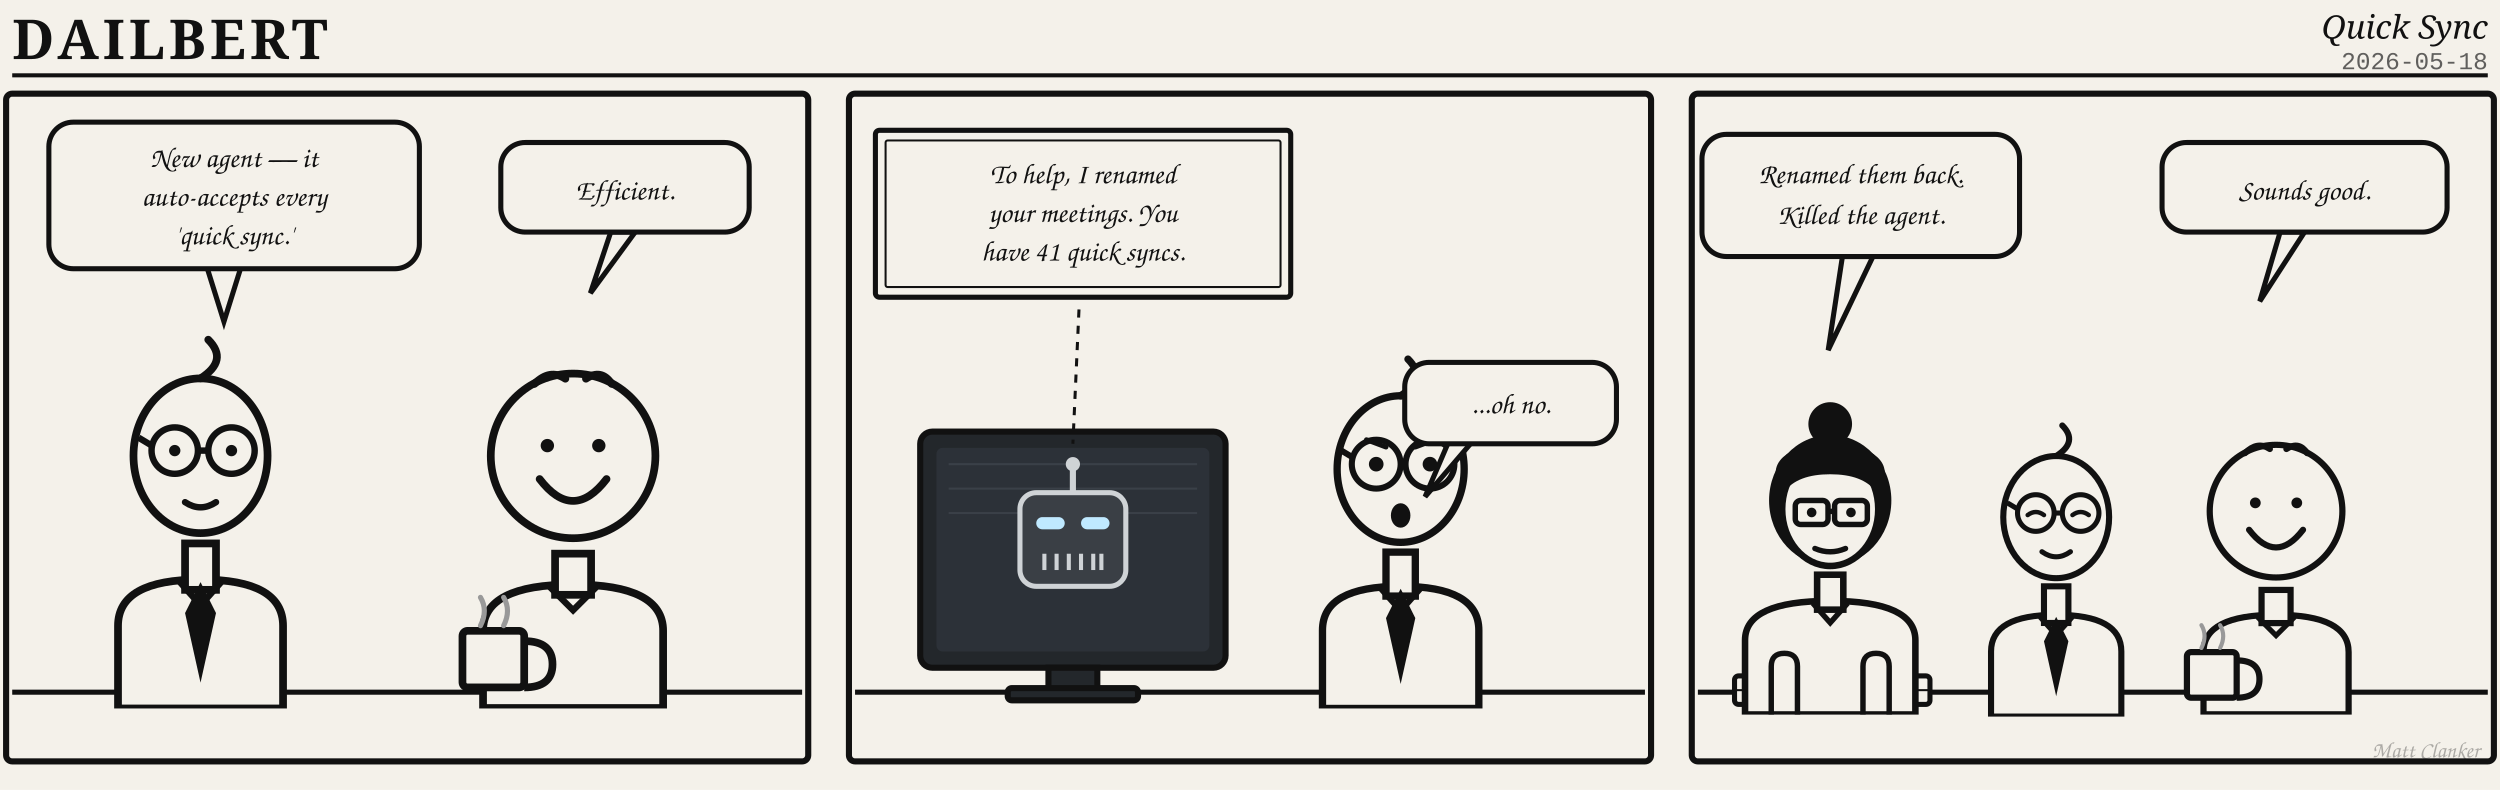
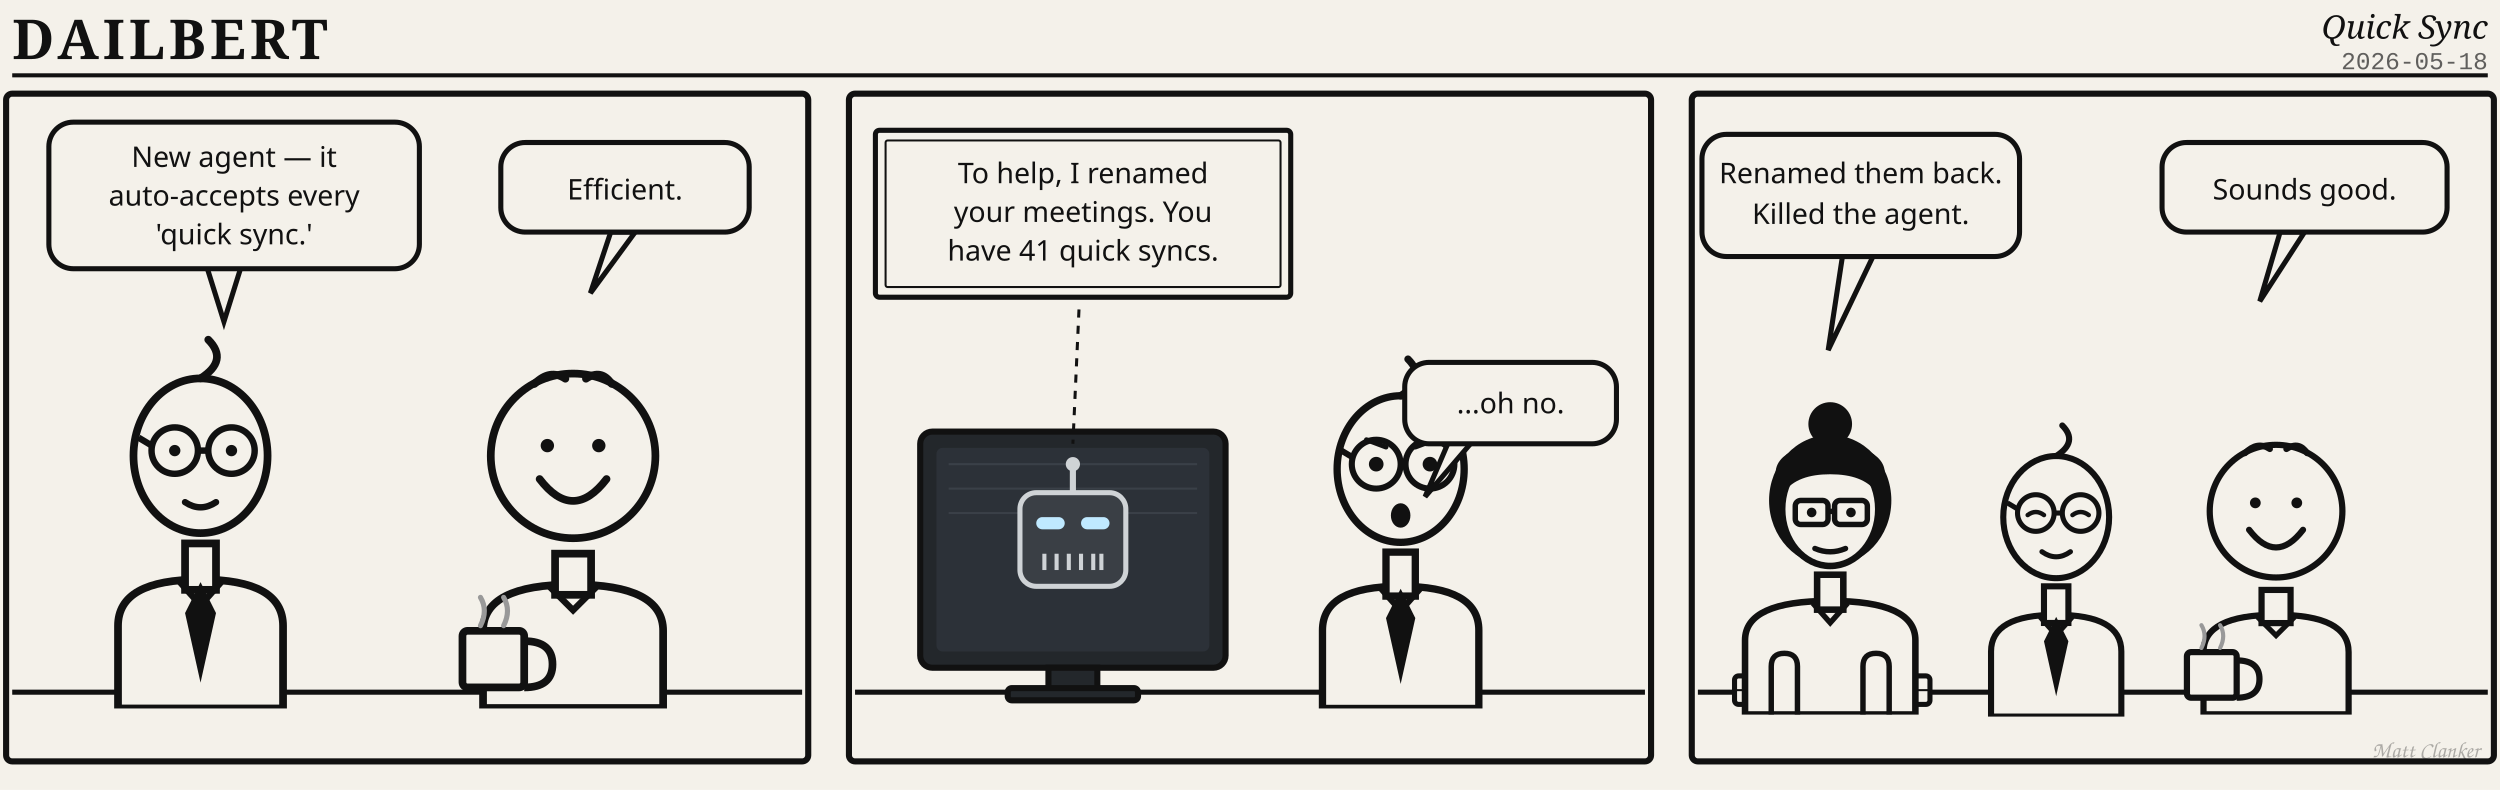
<svg xmlns="http://www.w3.org/2000/svg" viewBox="0 0 1228 388" width="1228" height="388" font-family="Georgia,serif">
  <rect width="1228" height="388" fill="#f4f1ea" />
  <text x="6" y="29" font-family="Georgia,serif" font-weight="bold" font-size="27" letter-spacing="2" fill="#111">DAILBERT</text>
  <text x="1222" y="19" text-anchor="end" font-family="Georgia,serif" font-style="italic" font-size="16" fill="#111">Quick Sync</text>
  <text x="1222" y="34" text-anchor="end" font-family="'Courier New',monospace" font-size="12" fill="#111" opacity="0.65">2026-05-18</text>
  <line x1="6" y1="37" x2="1222" y2="37" stroke="#111" stroke-width="2" />
  <g transform="translate(0,40)">
    <defs>
      <symbol id="dailbert" viewBox="0 0 100 150">
        <path d="M18 150 L18 118 Q18 100 50 100 Q82 100 82 118 L82 150 Z" fill="#f4f1ea" stroke="#111" stroke-width="3" />
        <rect x="44" y="86" width="12" height="18" fill="#f4f1ea" stroke="#111" stroke-width="3" />
        <path d="M42 101 L50 110 L58 101" fill="none" stroke="#111" stroke-width="2.5" />
        <path d="M50 101 L44 113 L50 140 L56 113 Z" fill="#111" />
        <ellipse cx="50" cy="52" rx="26" ry="30" fill="#f4f1ea" stroke="#111" stroke-width="3" />
        <path d="M50 22 q11 -7 3 -15" fill="none" stroke="#111" stroke-width="3" stroke-linecap="round" />
        <circle cx="40" cy="50" r="9" fill="#f4f1ea" stroke="#111" stroke-width="2.5" />
        <circle cx="62" cy="50" r="9" fill="#f4f1ea" stroke="#111" stroke-width="2.5" />
        <line x1="49" y1="50" x2="53" y2="50" stroke="#111" stroke-width="2.5" />
        <line x1="31" y1="48" x2="26" y2="45" stroke="#111" stroke-width="2.5" />
        <circle cx="40" cy="50" r="2.2" fill="#111" />
        <circle cx="62" cy="50" r="2.2" fill="#111" />
        <path d="M44 70 q6 4 12 0" fill="none" stroke="#111" stroke-width="2.5" stroke-linecap="round" />
      </symbol>
      <symbol id="dailbert2" viewBox="0 0 100 150">
        <path d="M18 150 L18 118 Q18 100 50 100 Q82 100 82 118 L82 150 Z" fill="#f4f1ea" stroke="#111" stroke-width="3" />
        <rect x="44" y="86" width="12" height="18" fill="#f4f1ea" stroke="#111" stroke-width="3" />
        <path d="M42 101 L50 110 L58 101" fill="none" stroke="#111" stroke-width="2.5" />
        <path d="M50 101 L44 113 L50 140 L56 113 Z" fill="#111" />
        <ellipse cx="50" cy="52" rx="26" ry="30" fill="#f4f1ea" stroke="#111" stroke-width="3" />
        <path d="M50 22 q11 -7 3 -15" fill="none" stroke="#111" stroke-width="3" stroke-linecap="round" />
        <circle cx="40" cy="50" r="10" fill="#f4f1ea" stroke="#111" stroke-width="2.5" />
        <circle cx="62" cy="50" r="10" fill="#f4f1ea" stroke="#111" stroke-width="2.5" />
        <line x1="50" y1="50" x2="52" y2="50" stroke="#111" stroke-width="2.5" />
        <line x1="30" y1="47" x2="25" y2="44" stroke="#111" stroke-width="2.5" />
        <circle cx="40" cy="50" r="3" fill="#111" />
        <circle cx="62" cy="50" r="3" fill="#111" />
        <path d="M36 40 l8 3 M64 40 l-8 3" fill="none" stroke="#111" stroke-width="2" stroke-linecap="round" />
        <ellipse cx="50" cy="71" rx="4" ry="5" fill="#111" />
      </symbol>
      <symbol id="dailbert3" viewBox="0 0 100 150">
        <path d="M18 150 L18 118 Q18 100 50 100 Q82 100 82 118 L82 150 Z" fill="#f4f1ea" stroke="#111" stroke-width="3" />
        <rect x="44" y="86" width="12" height="18" fill="#f4f1ea" stroke="#111" stroke-width="3" />
        <path d="M42 101 L50 110 L58 101" fill="none" stroke="#111" stroke-width="2.5" />
        <path d="M50 101 L44 113 L50 140 L56 113 Z" fill="#111" />
        <ellipse cx="50" cy="52" rx="26" ry="30" fill="#f4f1ea" stroke="#111" stroke-width="3" />
        <path d="M50 22 q11 -7 3 -15" fill="none" stroke="#111" stroke-width="3" stroke-linecap="round" />
        <circle cx="40" cy="50" r="9" fill="#f4f1ea" stroke="#111" stroke-width="2.5" />
        <circle cx="62" cy="50" r="9" fill="#f4f1ea" stroke="#111" stroke-width="2.5" />
        <line x1="49" y1="50" x2="53" y2="50" stroke="#111" stroke-width="2.5" />
        <line x1="31" y1="48" x2="26" y2="45" stroke="#111" stroke-width="2.5" />
        <path d="M36 51 q4 -3 8 0 M58 51 q4 -3 8 0" fill="none" stroke="#111" stroke-width="2.2" stroke-linecap="round" />
        <path d="M43 69 q7 5 14 0" fill="none" stroke="#111" stroke-width="2.5" stroke-linecap="round" />
      </symbol>
      <symbol id="doug" viewBox="0 0 110 150">
        <path d="M20 150 L20 120 Q20 102 55 102 Q90 102 90 120 L90 150 Z" fill="#f4f1ea" stroke="#111" stroke-width="3" />
        <rect x="48" y="90" width="14" height="16" fill="#f4f1ea" stroke="#111" stroke-width="3" />
        <path d="M46 103 L55 112 L64 103" fill="none" stroke="#111" stroke-width="2.5" />
        <circle cx="55" cy="52" r="32" fill="#f4f1ea" stroke="#111" stroke-width="3" />
        <path d="M40 24 q6 -6 12 -2 M60 22 q6 -4 10 2" fill="none" stroke="#111" stroke-width="3" stroke-linecap="round" />
        <circle cx="45" cy="48" r="2.6" fill="#111" />
        <circle cx="65" cy="48" r="2.6" fill="#111" />
        <path d="M42 61 q13 17 26 0" fill="none" stroke="#111" stroke-width="3" stroke-linecap="round" />
        <rect x="12" y="120" width="24" height="22" rx="2" fill="#f4f1ea" stroke="#111" stroke-width="3" />
        <path d="M36 124 q11 0 11 9 q0 9 -11 9" fill="none" stroke="#111" stroke-width="3" />
        <path d="M19 118 q3 -6 0 -11 M28 118 q3 -6 0 -11" fill="none" stroke="#999" stroke-width="2" stroke-linecap="round" />
      </symbol>
      <symbol id="priya" viewBox="0 0 110 150">
        <path d="M16 150 L16 116 Q16 98 55 98 Q94 98 94 116 L94 150 Z" fill="#f4f1ea" stroke="#111" stroke-width="3" />
        <path d="M28 150 L28 128 Q28 122 34 122 Q40 122 40 128 L40 150" fill="none" stroke="#111" stroke-width="2.5" />
        <path d="M70 150 L70 128 Q70 122 76 122 Q82 122 82 128 L82 150" fill="none" stroke="#111" stroke-width="2.5" />
        <rect x="49" y="86" width="12" height="16" fill="#f4f1ea" stroke="#111" stroke-width="3" />
        <path d="M47 99 L55 108 L63 99" fill="none" stroke="#111" stroke-width="2.5" />
        <ellipse cx="55" cy="52" rx="28" ry="30" fill="#111" />
        <circle cx="55" cy="17" r="10" fill="#111" />
        <ellipse cx="55" cy="56" rx="22" ry="26" fill="#f4f1ea" stroke="#111" stroke-width="3" />
        <path d="M34 48 q3 -16 21 -17 q18 1 21 17 q-6 -8 -21 -8 q-15 0 -21 8 Z" fill="#111" />
        <path d="M33 44 q-4 -7 3 -12 M77 44 q4 -7 -3 -12" fill="none" stroke="#111" stroke-width="3" stroke-linecap="round" />
        <rect x="39" y="52" width="15" height="11" rx="2.5" fill="#f4f1ea" stroke="#111" stroke-width="2.5" />
        <rect x="57" y="52" width="15" height="11" rx="2.5" fill="#f4f1ea" stroke="#111" stroke-width="2.5" />
        <line x1="54" y1="57" x2="57" y2="57" stroke="#111" stroke-width="2.5" />
        <circle cx="46.5" cy="57.5" r="2.2" fill="#111" />
        <circle cx="64.5" cy="57.5" r="2.2" fill="#111" />
        <path d="M48 74 q7 3 14 0" fill="none" stroke="#111" stroke-width="2.5" stroke-linecap="round" />
      </symbol>
      <symbol id="clanker" viewBox="0 0 100 90">
        <line x1="50" y1="20" x2="50" y2="8" stroke="#cfd3d6" stroke-width="3" />
        <circle cx="50" cy="6" r="3.5" fill="#cfd3d6" />
        <rect x="24" y="20" width="52" height="46" rx="8" fill="#3a3f45" stroke="#cfd3d6" stroke-width="2.5" />
        <rect x="32" y="32" width="14" height="6" rx="3" fill="#bfe9ff" />
        <rect x="54" y="32" width="14" height="6" rx="3" fill="#bfe9ff" />
        <g stroke="#cfd3d6" stroke-width="2">
          <line x1="36" y1="50" x2="36" y2="58" />
          <line x1="42" y1="50" x2="42" y2="58" />
          <line x1="48" y1="50" x2="48" y2="58" />
          <line x1="54" y1="50" x2="54" y2="58" />
          <line x1="60" y1="50" x2="60" y2="58" />
          <line x1="64" y1="50" x2="64" y2="58" />
        </g>
      </symbol>
    </defs>
    <rect x="0" y="0" width="1228" height="340" fill="#f4f1ea" />
    <g>
      <rect x="3" y="6" width="394" height="328" rx="3" fill="#f4f1ea" stroke="#111" stroke-width="3" />
      <line x1="6" y1="300" x2="394" y2="300" stroke="#111" stroke-width="2.5" />
      <use href="#dailbert" x="35" y="118" width="127" height="190" />
      <use href="#doug" x="212" y="118" width="139" height="190" />
      <path d="M100 86 L110 118 L120 86 Z" fill="#f4f1ea" stroke="#111" stroke-width="2.5" />
      <rect x="24" y="20" width="182" height="72" rx="12" fill="#f4f1ea" stroke="#111" stroke-width="2.5" />
-       <text x="115" y="42" text-anchor="middle" font-family="'Comic Sans MS','Segoe Print',cursive" font-size="14" fill="#111">New agent — it</text>
-       <text x="115" y="61" text-anchor="middle" font-family="'Comic Sans MS','Segoe Print',cursive" font-size="14" fill="#111">auto-accepts every</text>
-       <text x="115" y="80" text-anchor="middle" font-family="'Comic Sans MS','Segoe Print',cursive" font-size="14" fill="#111">'quick sync.'</text>
+       <text x="115" y="42" text-anchor="middle" font-family="'Comic Sans MS','Chalkboard SE','Comic Neue',sans-serif" font-size="14" fill="#111">New agent — it</text>
+       <text x="115" y="61" text-anchor="middle" font-family="'Comic Sans MS','Chalkboard SE','Comic Neue',sans-serif" font-size="14" fill="#111">auto-accepts every</text>
+       <text x="115" y="80" text-anchor="middle" font-family="'Comic Sans MS','Chalkboard SE','Comic Neue',sans-serif" font-size="14" fill="#111">'quick sync.'</text>
      <path d="M300 74 L290 104 L312 74 Z" fill="#f4f1ea" stroke="#111" stroke-width="2.5" />
      <rect x="246" y="30" width="122" height="44" rx="12" fill="#f4f1ea" stroke="#111" stroke-width="2.5" />
-       <text x="307" y="58" text-anchor="middle" font-family="'Comic Sans MS','Segoe Print',cursive" font-size="14" fill="#111">Efficient.</text>
+       <text x="307" y="58" text-anchor="middle" font-family="'Comic Sans MS','Chalkboard SE','Comic Neue',sans-serif" font-size="14" fill="#111">Efficient.</text>
    </g>
    <g>
      <rect x="417" y="6" width="394" height="328" rx="3" fill="#f4f1ea" stroke="#111" stroke-width="3" />
      <line x1="420" y1="300" x2="808" y2="300" stroke="#111" stroke-width="2.5" />
      <g>
        <rect x="452" y="172" width="150" height="116" rx="6" fill="#23272b" stroke="#111" stroke-width="3" />
        <rect x="460" y="180" width="134" height="100" rx="3" fill="#2c3138" />
        <g stroke="#3a4048" stroke-width="1">
          <line x1="466" y1="188" x2="588" y2="188" />
          <line x1="466" y1="200" x2="588" y2="200" />
          <line x1="466" y1="212" x2="588" y2="212" />
        </g>
        <use href="#clanker" x="477" y="182" width="100" height="90" />
        <rect x="515" y="288" width="24" height="12" fill="#23272b" stroke="#111" stroke-width="3" />
        <rect x="495" y="298" width="64" height="6" rx="2" fill="#23272b" stroke="#111" stroke-width="3" />
      </g>
      <use href="#dailbert2" x="628" y="128" width="120" height="180" />
      <line x1="530" y1="112" x2="527" y2="178" stroke="#111" stroke-width="1.5" stroke-dasharray="4 4" />
      <rect x="430" y="24" width="204" height="82" rx="2" fill="#f4f1ea" stroke="#111" stroke-width="2.5" />
      <rect x="435" y="29" width="194" height="72" rx="1" fill="none" stroke="#111" stroke-width="1" />
-       <text x="532" y="50" text-anchor="middle" font-family="'Comic Sans MS','Segoe Print',cursive" font-size="14" fill="#111">To help, I renamed</text>
-       <text x="532" y="69" text-anchor="middle" font-family="'Comic Sans MS','Segoe Print',cursive" font-size="14" fill="#111">your meetings. You</text>
-       <text x="532" y="88" text-anchor="middle" font-family="'Comic Sans MS','Segoe Print',cursive" font-size="14" fill="#111">have 41 quick syncs.</text>
+       <text x="532" y="50" text-anchor="middle" font-family="'Comic Sans MS','Chalkboard SE','Comic Neue',sans-serif" font-size="14" fill="#111">To help, I renamed</text>
+       <text x="532" y="69" text-anchor="middle" font-family="'Comic Sans MS','Chalkboard SE','Comic Neue',sans-serif" font-size="14" fill="#111">your meetings. You</text>
+       <text x="532" y="88" text-anchor="middle" font-family="'Comic Sans MS','Chalkboard SE','Comic Neue',sans-serif" font-size="14" fill="#111">have 41 quick syncs.</text>
      <path d="M712 176 L700 204 L724 176 Z" fill="#f4f1ea" stroke="#111" stroke-width="2.5" />
      <rect x="690" y="138" width="104" height="40" rx="12" fill="#f4f1ea" stroke="#111" stroke-width="2.5" />
-       <text x="742" y="163" text-anchor="middle" font-family="'Comic Sans MS','Segoe Print',cursive" font-size="14" fill="#111">...oh no.</text>
+       <text x="742" y="163" text-anchor="middle" font-family="'Comic Sans MS','Chalkboard SE','Comic Neue',sans-serif" font-size="14" fill="#111">...oh no.</text>
    </g>
    <g>
      <rect x="831" y="6" width="394" height="328" rx="3" fill="#f4f1ea" stroke="#111" stroke-width="3" />
      <line x1="834" y1="300" x2="1222" y2="300" stroke="#111" stroke-width="2.5" />
      <rect x="852" y="292" width="96" height="14" rx="2" fill="#f4f1ea" stroke="#111" stroke-width="2.5" />
      <g stroke="#111" stroke-width="1">
        <line x1="862" y1="292" x2="862" y2="306" />
        <line x1="874" y1="292" x2="874" y2="306" />
        <line x1="886" y1="292" x2="886" y2="306" />
        <line x1="898" y1="292" x2="898" y2="306" />
        <line x1="910" y1="292" x2="910" y2="306" />
        <line x1="922" y1="292" x2="922" y2="306" />
        <line x1="934" y1="292" x2="934" y2="306" />
        <line x1="852" y1="299" x2="948" y2="299" />
      </g>
      <use href="#priya" x="840" y="150" width="118" height="161" />
      <use href="#dailbert3" x="960" y="162" width="100" height="150" />
      <use href="#doug" x="1062" y="158" width="112" height="153" />
      <path d="M905 86 L898 132 L920 86 Z" fill="#f4f1ea" stroke="#111" stroke-width="2.5" />
      <rect x="836" y="26" width="156" height="60" rx="12" fill="#f4f1ea" stroke="#111" stroke-width="2.5" />
-       <text x="914" y="50" text-anchor="middle" font-family="'Comic Sans MS','Segoe Print',cursive" font-size="14" fill="#111">Renamed them back.</text>
-       <text x="914" y="70" text-anchor="middle" font-family="'Comic Sans MS','Segoe Print',cursive" font-size="14" fill="#111">Killed the agent.</text>
+       <text x="914" y="50" text-anchor="middle" font-family="'Comic Sans MS','Chalkboard SE','Comic Neue',sans-serif" font-size="14" fill="#111">Renamed them back.</text>
+       <text x="914" y="70" text-anchor="middle" font-family="'Comic Sans MS','Chalkboard SE','Comic Neue',sans-serif" font-size="14" fill="#111">Killed the agent.</text>
      <path d="M1120 74 L1110 108 L1132 74 Z" fill="#f4f1ea" stroke="#111" stroke-width="2.5" />
      <rect x="1062" y="30" width="140" height="44" rx="12" fill="#f4f1ea" stroke="#111" stroke-width="2.5" />
-       <text x="1132" y="58" text-anchor="middle" font-family="'Comic Sans MS','Segoe Print',cursive" font-size="14" fill="#111">Sounds good.</text>
+       <text x="1132" y="58" text-anchor="middle" font-family="'Comic Sans MS','Chalkboard SE','Comic Neue',sans-serif" font-size="14" fill="#111">Sounds good.</text>
    </g>
  </g>
  <text x="1218" y="372" text-anchor="end" font-family="'Segoe Script','Comic Sans MS',cursive" font-style="italic" font-size="11" fill="#111" opacity="0.32">Matt Clanker</text>
</svg>
